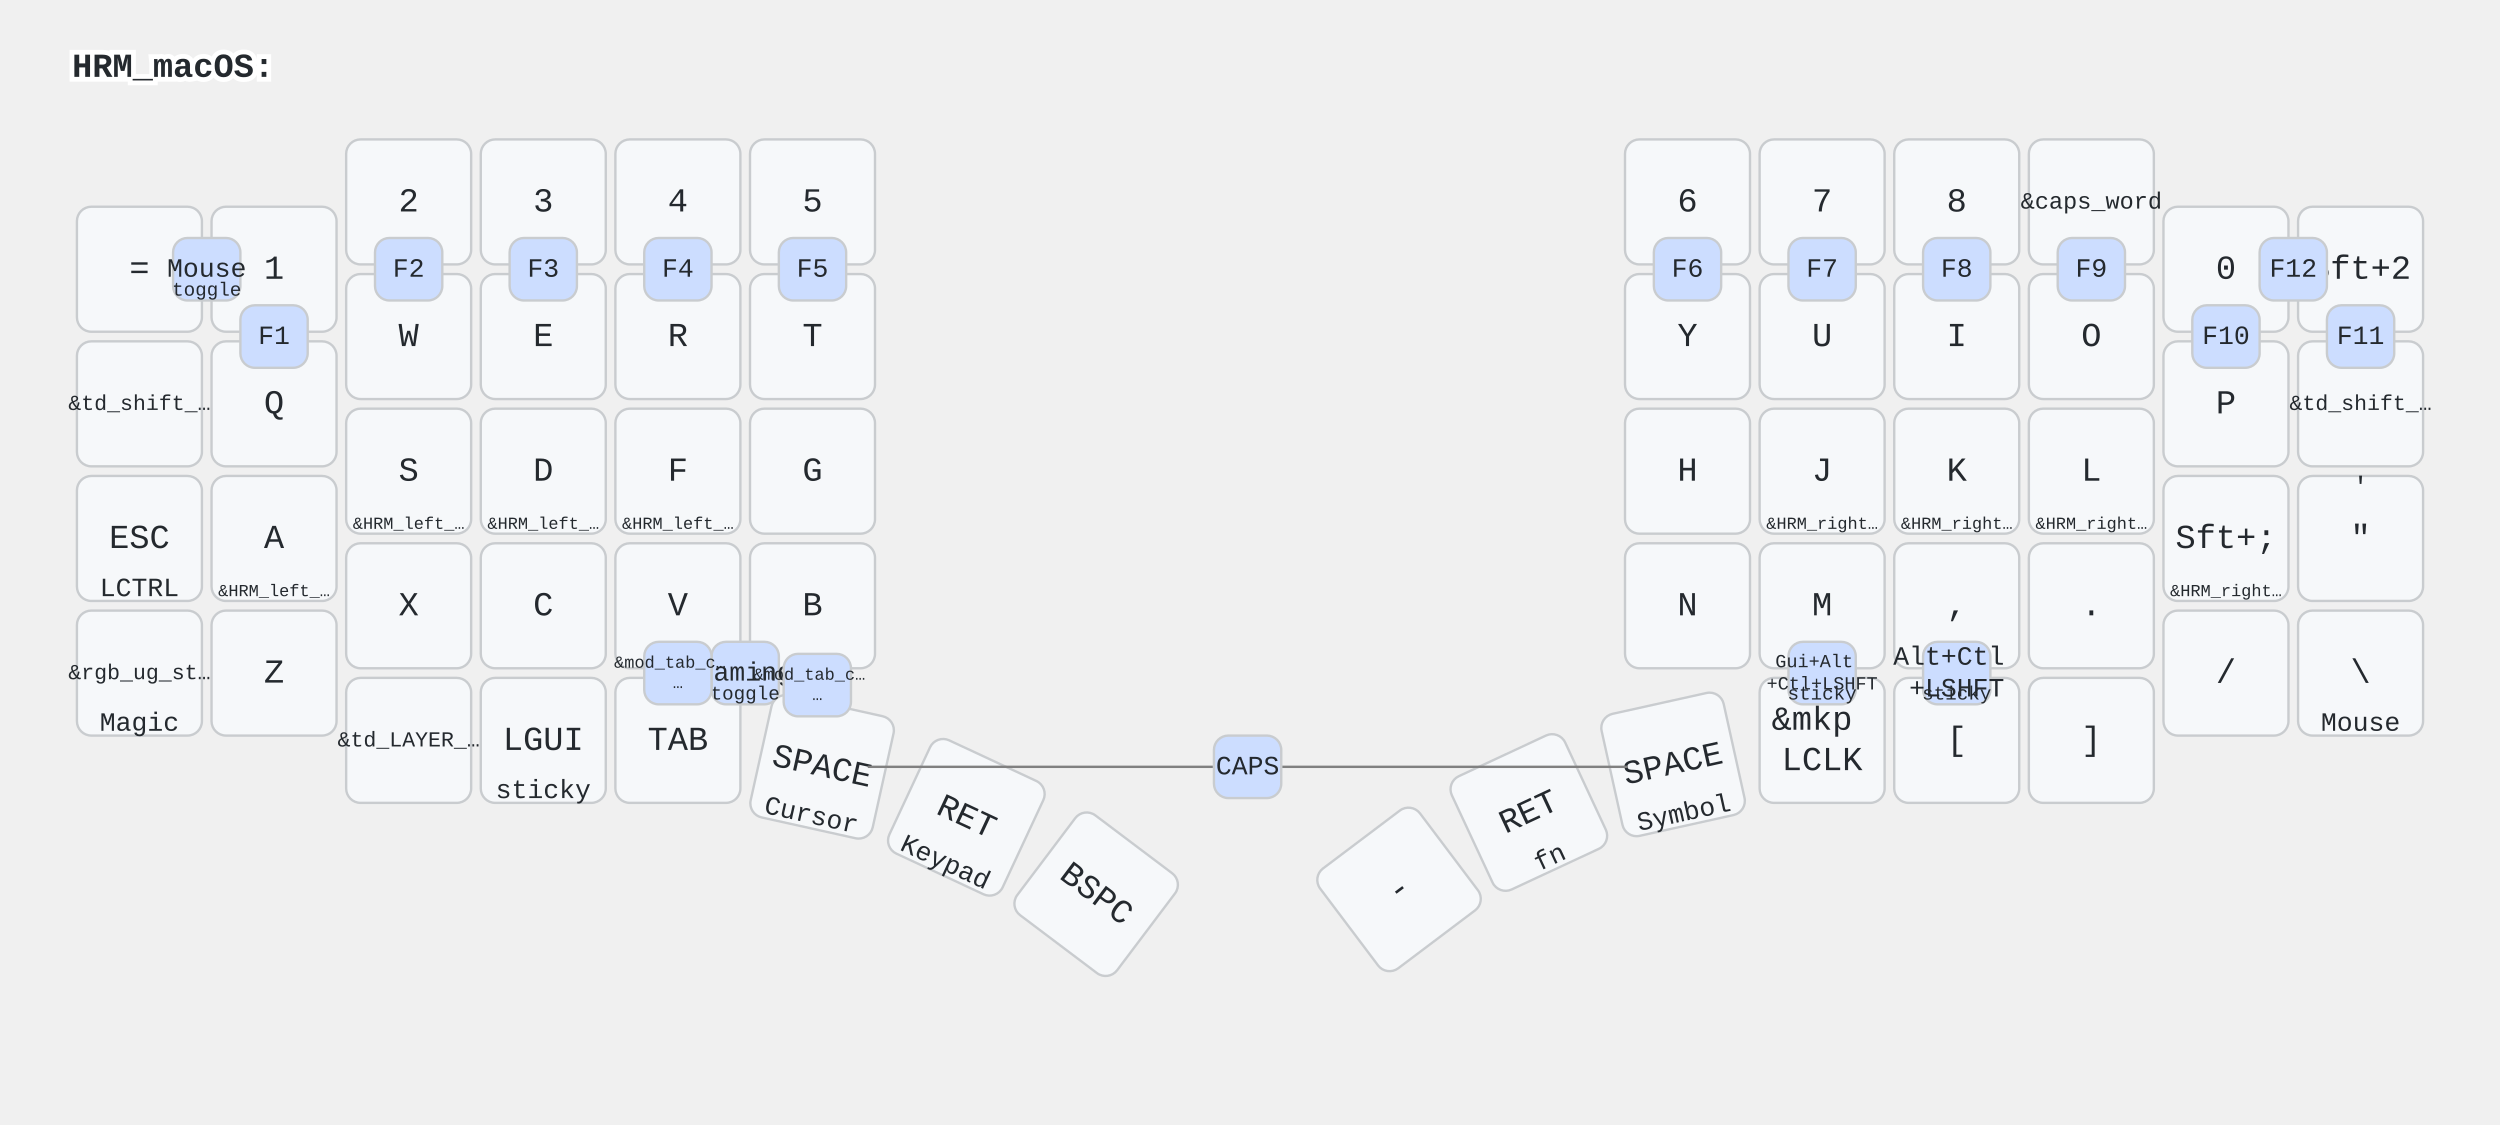
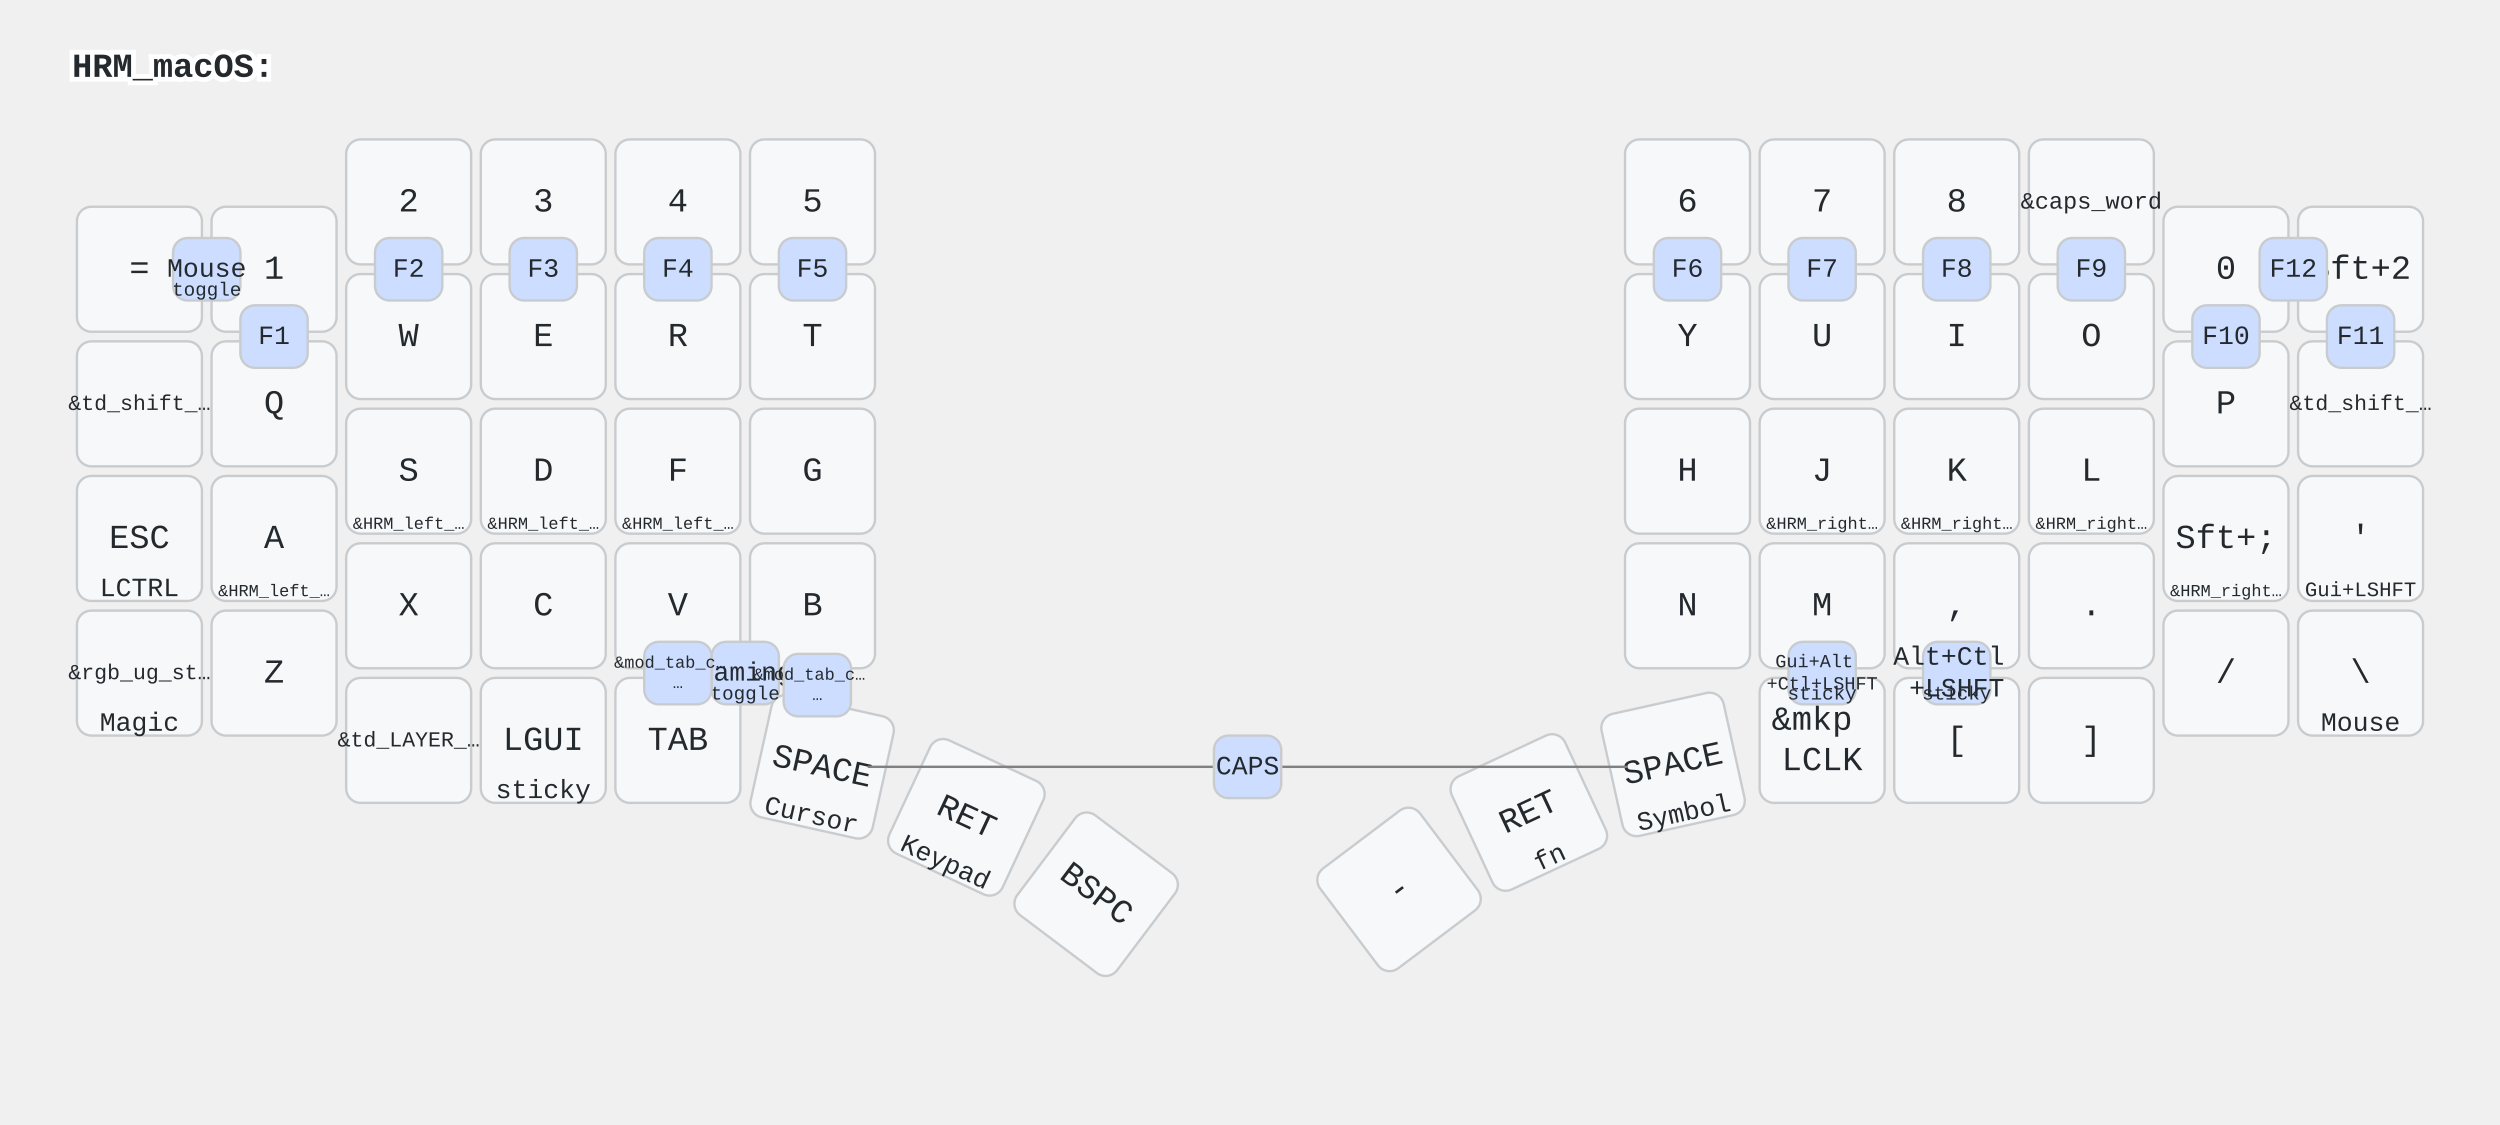
<svg xmlns="http://www.w3.org/2000/svg" width="1040" height="468" viewBox="0 0 1040 468" class="keymap">
  <style>/* inherit to force styles through use tags */
svg path {
    fill: inherit;
}

/* font and background color specifications */
svg.keymap {
    font-family: SFMono-Regular,Consolas,Liberation Mono,Menlo,monospace;
    font-size: 14px;
    font-kerning: normal;
    text-rendering: optimizeLegibility;
    fill: #24292e;
}

/* default key styling */
rect.key {
    fill: #f6f8fa;
}

rect.key, rect.combo {
    stroke: #c9cccf;
    stroke-width: 1;
}

/* default key side styling, only used is draw_key_sides is set */
rect.side {
    filter: brightness(90%);
}

/* color accent for combo boxes */
rect.combo, rect.combo-separate {
    fill: #cdf;
}

/* color accent for held keys */
rect.held, rect.combo.held {
    fill: #fdd;
}

/* color accent for ghost (optional) keys */
rect.ghost, rect.combo.ghost {
    stroke-dasharray: 4, 4;
    stroke-width: 2;
}

text {
    text-anchor: middle;
    dominant-baseline: middle;
}

/* styling for layer labels */
text.label {
    font-weight: bold;
    text-anchor: start;
    stroke: white;
    stroke-width: 4;
    paint-order: stroke;
}

/* styling for optional footer */
text.footer {
    text-anchor: end;
    dominant-baseline: auto;
    stroke: white;
    stroke-width: 4;
    paint-order: stroke;
}

/* styling for combo tap, and key non-tap label text */
text.combo, text.hold, text.shifted, text.left, text.right {
    font-size: 11px;
}

text.hold {
    text-anchor: middle;
    dominant-baseline: auto;
}

text.shifted {
    text-anchor: middle;
    dominant-baseline: hanging;
}

text.left {
    text-anchor: start;
}

text.right {
    text-anchor: end;
}

text.layer-activator {
    text-decoration: underline;
}

/* styling for hold/shifted label text in combo box */
text.combo.hold, text.combo.shifted, text.combo.left, text.combo.right {
    font-size: 8px;
}

/* lighter symbol for transparent keys */
text.trans {
    fill: #7b7e81;
}

/* styling for combo dendrons */
path.combo {
    stroke-width: 1;
    stroke: gray;
    fill: none;
}

/* Start Tabler Icons Cleanup */
/* cannot use height/width with glyphs */
.icon-tabler &gt; path {
    fill: inherit;
    stroke: inherit;
    stroke-width: 2;
}
/* hide tabler's default box */
.icon-tabler &gt; path[stroke="none"][fill="none"] {
    visibility: hidden;
}
/* End Tabler Icons Cleanup */
</style>
  <g transform="translate(30, 0)" class="layer-HRM_macOS">
    <text x="0" y="28" class="label" id="HRM_macOS">HRM_macOS:</text>
    <g transform="translate(0, 56)">
      <g transform="translate(28, 56)" class="key keypos-0">
        <rect rx="6" ry="6" x="-26" y="-26" width="52" height="52" class="key" />
        <text x="0" y="0" class="key tap">=</text>
      </g>
      <g transform="translate(84, 56)" class="key keypos-1">
        <rect rx="6" ry="6" x="-26" y="-26" width="52" height="52" class="key" />
        <text x="0" y="0" class="key tap">1</text>
      </g>
      <g transform="translate(140, 28)" class="key keypos-2">
        <rect rx="6" ry="6" x="-26" y="-26" width="52" height="52" class="key" />
        <text x="0" y="0" class="key tap">2</text>
      </g>
      <g transform="translate(196, 28)" class="key keypos-3">
        <rect rx="6" ry="6" x="-26" y="-26" width="52" height="52" class="key" />
        <text x="0" y="0" class="key tap">3</text>
      </g>
      <g transform="translate(252, 28)" class="key keypos-4">
        <rect rx="6" ry="6" x="-26" y="-26" width="52" height="52" class="key" />
        <text x="0" y="0" class="key tap">4</text>
      </g>
      <g transform="translate(308, 28)" class="key keypos-5">
        <rect rx="6" ry="6" x="-26" y="-26" width="52" height="52" class="key" />
        <text x="0" y="0" class="key tap">5</text>
      </g>
      <g transform="translate(672, 28)" class="key keypos-6">
        <rect rx="6" ry="6" x="-26" y="-26" width="52" height="52" class="key" />
        <text x="0" y="0" class="key tap">6</text>
      </g>
      <g transform="translate(728, 28)" class="key keypos-7">
        <rect rx="6" ry="6" x="-26" y="-26" width="52" height="52" class="key" />
        <text x="0" y="0" class="key tap">7</text>
      </g>
      <g transform="translate(784, 28)" class="key keypos-8">
        <rect rx="6" ry="6" x="-26" y="-26" width="52" height="52" class="key" />
        <text x="0" y="0" class="key tap">8</text>
      </g>
      <g transform="translate(840, 28)" class="key keypos-9">
        <rect rx="6" ry="6" x="-26" y="-26" width="52" height="52" class="key" />
        <text x="0" y="0" class="key tap">
          <tspan style="font-size: 70%">&amp;caps_word</tspan>
        </text>
      </g>
      <g transform="translate(896, 56)" class="key keypos-10">
        <rect rx="6" ry="6" x="-26" y="-26" width="52" height="52" class="key" />
        <text x="0" y="0" class="key tap">0</text>
      </g>
      <g transform="translate(952, 56)" class="key keypos-11">
        <rect rx="6" ry="6" x="-26" y="-26" width="52" height="52" class="key" />
        <text x="0" y="0" class="key tap">Sft+2</text>
      </g>
      <g transform="translate(28, 112)" class="key keypos-12">
        <rect rx="6" ry="6" x="-26" y="-26" width="52" height="52" class="key" />
        <text x="0" y="0" class="key tap">
          <tspan style="font-size: 64%">&amp;td_shift_…</tspan>
        </text>
      </g>
      <g transform="translate(84, 112)" class="key keypos-13">
        <rect rx="6" ry="6" x="-26" y="-26" width="52" height="52" class="key" />
        <text x="0" y="0" class="key tap">Q</text>
      </g>
      <g transform="translate(140, 84)" class="key keypos-14">
        <rect rx="6" ry="6" x="-26" y="-26" width="52" height="52" class="key" />
        <text x="0" y="0" class="key tap">W</text>
      </g>
      <g transform="translate(196, 84)" class="key keypos-15">
        <rect rx="6" ry="6" x="-26" y="-26" width="52" height="52" class="key" />
        <text x="0" y="0" class="key tap">E</text>
      </g>
      <g transform="translate(252, 84)" class="key keypos-16">
        <rect rx="6" ry="6" x="-26" y="-26" width="52" height="52" class="key" />
        <text x="0" y="0" class="key tap">R</text>
      </g>
      <g transform="translate(308, 84)" class="key keypos-17">
        <rect rx="6" ry="6" x="-26" y="-26" width="52" height="52" class="key" />
        <text x="0" y="0" class="key tap">T</text>
      </g>
      <g transform="translate(672, 84)" class="key keypos-18">
        <rect rx="6" ry="6" x="-26" y="-26" width="52" height="52" class="key" />
        <text x="0" y="0" class="key tap">Y</text>
      </g>
      <g transform="translate(728, 84)" class="key keypos-19">
        <rect rx="6" ry="6" x="-26" y="-26" width="52" height="52" class="key" />
        <text x="0" y="0" class="key tap">U</text>
      </g>
      <g transform="translate(784, 84)" class="key keypos-20">
        <rect rx="6" ry="6" x="-26" y="-26" width="52" height="52" class="key" />
        <text x="0" y="0" class="key tap">I</text>
      </g>
      <g transform="translate(840, 84)" class="key keypos-21">
        <rect rx="6" ry="6" x="-26" y="-26" width="52" height="52" class="key" />
        <text x="0" y="0" class="key tap">O</text>
      </g>
      <g transform="translate(896, 112)" class="key keypos-22">
        <rect rx="6" ry="6" x="-26" y="-26" width="52" height="52" class="key" />
        <text x="0" y="0" class="key tap">P</text>
      </g>
      <g transform="translate(952, 112)" class="key keypos-23">
        <rect rx="6" ry="6" x="-26" y="-26" width="52" height="52" class="key" />
        <text x="0" y="0" class="key tap">
          <tspan style="font-size: 64%">&amp;td_shift_…</tspan>
        </text>
      </g>
      <g transform="translate(28, 168)" class="key keypos-24">
        <rect rx="6" ry="6" x="-26" y="-26" width="52" height="52" class="key" />
        <text x="0" y="0" class="key tap">ESC</text>
        <text x="0" y="24" class="key hold">LCTRL</text>
      </g>
      <g transform="translate(84, 168)" class="key keypos-25">
        <rect rx="6" ry="6" x="-26" y="-26" width="52" height="52" class="key" />
        <text x="0" y="0" class="key tap">A</text>
        <text x="0" y="24" class="key hold">
          <tspan style="font-size: 64%">&amp;HRM_left_…</tspan>
        </text>
      </g>
      <g transform="translate(140, 140)" class="key keypos-26">
        <rect rx="6" ry="6" x="-26" y="-26" width="52" height="52" class="key" />
        <text x="0" y="0" class="key tap">S</text>
        <text x="0" y="24" class="key hold">
          <tspan style="font-size: 64%">&amp;HRM_left_…</tspan>
        </text>
      </g>
      <g transform="translate(196, 140)" class="key keypos-27">
        <rect rx="6" ry="6" x="-26" y="-26" width="52" height="52" class="key" />
        <text x="0" y="0" class="key tap">D</text>
        <text x="0" y="24" class="key hold">
          <tspan style="font-size: 64%">&amp;HRM_left_…</tspan>
        </text>
      </g>
      <g transform="translate(252, 140)" class="key keypos-28">
        <rect rx="6" ry="6" x="-26" y="-26" width="52" height="52" class="key" />
        <text x="0" y="0" class="key tap">F</text>
        <text x="0" y="24" class="key hold">
          <tspan style="font-size: 64%">&amp;HRM_left_…</tspan>
        </text>
      </g>
      <g transform="translate(308, 140)" class="key keypos-29">
        <rect rx="6" ry="6" x="-26" y="-26" width="52" height="52" class="key" />
        <text x="0" y="0" class="key tap">G</text>
      </g>
      <g transform="translate(672, 140)" class="key keypos-30">
        <rect rx="6" ry="6" x="-26" y="-26" width="52" height="52" class="key" />
        <text x="0" y="0" class="key tap">H</text>
      </g>
      <g transform="translate(728, 140)" class="key keypos-31">
        <rect rx="6" ry="6" x="-26" y="-26" width="52" height="52" class="key" />
        <text x="0" y="0" class="key tap">J</text>
        <text x="0" y="24" class="key hold">
          <tspan style="font-size: 64%">&amp;HRM_right…</tspan>
        </text>
      </g>
      <g transform="translate(784, 140)" class="key keypos-32">
        <rect rx="6" ry="6" x="-26" y="-26" width="52" height="52" class="key" />
        <text x="0" y="0" class="key tap">K</text>
        <text x="0" y="24" class="key hold">
          <tspan style="font-size: 64%">&amp;HRM_right…</tspan>
        </text>
      </g>
      <g transform="translate(840, 140)" class="key keypos-33">
        <rect rx="6" ry="6" x="-26" y="-26" width="52" height="52" class="key" />
        <text x="0" y="0" class="key tap">L</text>
        <text x="0" y="24" class="key hold">
          <tspan style="font-size: 64%">&amp;HRM_right…</tspan>
        </text>
      </g>
      <g transform="translate(896, 168)" class="key keypos-34">
        <rect rx="6" ry="6" x="-26" y="-26" width="52" height="52" class="key" />
        <text x="0" y="0" class="key tap">Sft+;</text>
        <text x="0" y="24" class="key hold">
          <tspan style="font-size: 64%">&amp;HRM_right…</tspan>
        </text>
      </g>
      <g transform="translate(952, 168)" class="key keypos-35">
        <rect rx="6" ry="6" x="-26" y="-26" width="52" height="52" class="key" />
-         <text x="0" y="0" class="key tap">"</text>
-         <text x="0" y="-24" class="key shifted">'</text>
+         <text x="0" y="0" class="key tap">'</text>
+         <text x="0" y="24" class="key hold">
+           <tspan style="font-size: 78%">Gui+LSHFT</tspan>
+         </text>
      </g>
      <g transform="translate(28, 224)" class="key keypos-36">
        <rect rx="6" ry="6" x="-26" y="-26" width="52" height="52" class="key" />
        <text x="0" y="0" class="key tap">
          <tspan style="font-size: 64%">&amp;rgb_ug_st…</tspan>
        </text>
        <text x="0" y="24" class="key hold">Magic</text>
      </g>
      <g transform="translate(84, 224)" class="key keypos-37">
        <rect rx="6" ry="6" x="-26" y="-26" width="52" height="52" class="key" />
        <text x="0" y="0" class="key tap">Z</text>
      </g>
      <g transform="translate(140, 196)" class="key keypos-38">
        <rect rx="6" ry="6" x="-26" y="-26" width="52" height="52" class="key" />
        <text x="0" y="0" class="key tap">X</text>
      </g>
      <g transform="translate(196, 196)" class="key keypos-39">
        <rect rx="6" ry="6" x="-26" y="-26" width="52" height="52" class="key" />
        <text x="0" y="0" class="key tap">C</text>
      </g>
      <g transform="translate(252, 196)" class="key keypos-40">
        <rect rx="6" ry="6" x="-26" y="-26" width="52" height="52" class="key" />
        <text x="0" y="0" class="key tap">V</text>
      </g>
      <g transform="translate(308, 196)" class="key keypos-41">
        <rect rx="6" ry="6" x="-26" y="-26" width="52" height="52" class="key" />
        <text x="0" y="0" class="key tap">B</text>
      </g>
      <g transform="translate(672, 196)" class="key keypos-42">
        <rect rx="6" ry="6" x="-26" y="-26" width="52" height="52" class="key" />
        <text x="0" y="0" class="key tap">N</text>
      </g>
      <g transform="translate(728, 196)" class="key keypos-43">
        <rect rx="6" ry="6" x="-26" y="-26" width="52" height="52" class="key" />
        <text x="0" y="0" class="key tap">M</text>
      </g>
      <g transform="translate(784, 196)" class="key keypos-44">
        <rect rx="6" ry="6" x="-26" y="-26" width="52" height="52" class="key" />
        <text x="0" y="0" class="key tap">,</text>
      </g>
      <g transform="translate(840, 196)" class="key keypos-45">
        <rect rx="6" ry="6" x="-26" y="-26" width="52" height="52" class="key" />
        <text x="0" y="0" class="key tap">.</text>
      </g>
      <g transform="translate(896, 224)" class="key keypos-46">
        <rect rx="6" ry="6" x="-26" y="-26" width="52" height="52" class="key" />
        <text x="0" y="0" class="key tap">/</text>
      </g>
      <g transform="translate(952, 224)" class="key keypos-47">
        <rect rx="6" ry="6" x="-26" y="-26" width="52" height="52" class="key" />
        <text x="0" y="0" class="key tap">\</text>
        <text x="0" y="24" class="key hold">Mouse</text>
      </g>
      <g transform="translate(140, 252)" class="key keypos-48">
        <rect rx="6" ry="6" x="-26" y="-26" width="52" height="52" class="key" />
        <text x="0" y="0" class="key tap">
          <tspan style="font-size: 64%">&amp;td_LAYER_…</tspan>
        </text>
      </g>
      <g transform="translate(196, 252)" class="key keypos-49">
        <rect rx="6" ry="6" x="-26" y="-26" width="52" height="52" class="key" />
        <text x="0" y="0" class="key tap">LGUI</text>
        <text x="0" y="24" class="key hold">sticky</text>
      </g>
      <g transform="translate(252, 252)" class="key keypos-50">
        <rect rx="6" ry="6" x="-26" y="-26" width="52" height="52" class="key" />
        <text x="0" y="0" class="key tap">TAB</text>
      </g>
      <g transform="translate(728, 252)" class="key keypos-51">
        <rect rx="6" ry="6" x="-26" y="-26" width="52" height="52" class="key" />
        <text x="0" y="0" class="key tap">
          <tspan x="0" dy="-0.6em">&amp;mkp</tspan>
          <tspan x="0" dy="1.2em">LCLK</tspan>
        </text>
      </g>
      <g transform="translate(784, 252)" class="key keypos-52">
        <rect rx="6" ry="6" x="-26" y="-26" width="52" height="52" class="key" />
        <text x="0" y="0" class="key tap">[</text>
      </g>
      <g transform="translate(840, 252)" class="key keypos-53">
        <rect rx="6" ry="6" x="-26" y="-26" width="52" height="52" class="key" />
        <text x="0" y="0" class="key tap">]</text>
      </g>
      <g transform="translate(312, 263) rotate(12.5)" class="key keypos-54">
        <rect rx="6" ry="6" x="-26" y="-26" width="52" height="52" class="key" />
        <text x="0" y="0" class="key tap">SPACE</text>
        <text x="0" y="24" class="key hold">Cursor</text>
      </g>
      <g transform="translate(372, 284) rotate(25.0)" class="key keypos-55">
        <rect rx="6" ry="6" x="-26" y="-26" width="52" height="52" class="key" />
        <text x="0" y="0" class="key tap">RET</text>
        <text x="0" y="24" class="key hold">Keypad</text>
      </g>
      <g transform="translate(426, 316) rotate(37.0)" class="key keypos-56">
        <rect rx="6" ry="6" x="-26" y="-26" width="52" height="52" class="key" />
        <text x="0" y="0" class="key tap">BSPC</text>
      </g>
      <g transform="translate(552, 314) rotate(-37.0)" class="key keypos-57">
        <rect rx="6" ry="6" x="-26" y="-26" width="52" height="52" class="key" />
        <text x="0" y="0" class="key tap">-</text>
      </g>
      <g transform="translate(606, 282) rotate(-25.0)" class="key keypos-58">
        <rect rx="6" ry="6" x="-26" y="-26" width="52" height="52" class="key" />
        <text x="0" y="0" class="key tap">RET</text>
        <text x="0" y="24" class="key hold">fn</text>
      </g>
      <g transform="translate(666, 262) rotate(-12.5)" class="key keypos-59">
        <rect rx="6" ry="6" x="-26" y="-26" width="52" height="52" class="key" />
        <text x="0" y="0" class="key tap">SPACE</text>
        <text x="0" y="24" class="key hold">Symbol</text>
      </g>
      <g class="combo combopos-0">
        <rect rx="6" ry="6" x="714" y="211" width="28" height="26" class="combo" />
        <text x="728" y="224" class="combo tap">
          <tspan x="728" dy="-0.6em" style="font-size: 70%">Gui+Alt</tspan>
          <tspan x="728" dy="1.2em" style="font-size: 70%">+Ctl+LSHFT</tspan>
        </text>
        <text x="728" y="235" class="combo hold">sticky</text>
      </g>
      <g class="combo combopos-1">
        <rect rx="6" ry="6" x="770" y="211" width="28" height="26" class="combo" />
        <text x="784" y="224" class="combo tap">
          <tspan x="784" dy="-0.6em">Alt+Ctl</tspan>
          <tspan x="784" dy="1.2em">+LSHFT</tspan>
        </text>
        <text x="784" y="235" class="combo hold">sticky</text>
      </g>
      <g class="combo combopos-2">
        <rect rx="6" ry="6" x="266" y="211" width="28" height="26" class="combo" />
        <text x="280" y="224" class="combo tap">Gaming</text>
        <text x="280" y="235" class="combo hold">toggle</text>
      </g>
      <g class="combo combopos-3">
        <path d="M489,263 l-158,0" class="combo" />
        <path d="M489,263 l158,0" class="combo" />
        <rect rx="6" ry="6" x="475" y="250" width="28" height="26" class="combo" />
        <text x="489" y="263" class="combo tap">CAPS</text>
      </g>
      <g class="combo combopos-4">
        <rect rx="6" ry="6" x="296" y="216" width="28" height="26" class="combo" />
        <text x="310" y="229" class="combo tap">
          <tspan x="310" dy="-0.6em" style="font-size: 64%">&amp;mod_tab_c…</tspan>
          <tspan x="310" dy="1.2em" style="font-size: 64%">…</tspan>
        </text>
      </g>
      <g class="combo combopos-5">
        <rect rx="6" ry="6" x="238" y="211" width="28" height="26" class="combo" />
        <text x="252" y="224" class="combo tap">
          <tspan x="252" dy="-0.6em" style="font-size: 64%">&amp;mod_tab_c…</tspan>
          <tspan x="252" dy="1.2em" style="font-size: 64%">…</tspan>
        </text>
      </g>
      <g class="combo combopos-6">
        <rect rx="6" ry="6" x="70" y="71" width="28" height="26" class="combo" />
        <text x="84" y="84" class="combo tap">F1</text>
      </g>
      <g class="combo combopos-7">
        <rect rx="6" ry="6" x="882" y="71" width="28" height="26" class="combo" />
        <text x="896" y="84" class="combo tap">F10</text>
      </g>
      <g class="combo combopos-8">
        <rect rx="6" ry="6" x="938" y="71" width="28" height="26" class="combo" />
        <text x="952" y="84" class="combo tap">F11</text>
      </g>
      <g class="combo combopos-9">
        <rect rx="6" ry="6" x="910" y="43" width="28" height="26" class="combo" />
        <text x="924" y="56" class="combo tap">F12</text>
      </g>
      <g class="combo combopos-10">
        <rect rx="6" ry="6" x="126" y="43" width="28" height="26" class="combo" />
        <text x="140" y="56" class="combo tap">F2</text>
      </g>
      <g class="combo combopos-11">
        <rect rx="6" ry="6" x="182" y="43" width="28" height="26" class="combo" />
        <text x="196" y="56" class="combo tap">F3</text>
      </g>
      <g class="combo combopos-12">
        <rect rx="6" ry="6" x="238" y="43" width="28" height="26" class="combo" />
        <text x="252" y="56" class="combo tap">F4</text>
      </g>
      <g class="combo combopos-13">
        <rect rx="6" ry="6" x="294" y="43" width="28" height="26" class="combo" />
        <text x="308" y="56" class="combo tap">F5</text>
      </g>
      <g class="combo combopos-14">
        <rect rx="6" ry="6" x="658" y="43" width="28" height="26" class="combo" />
        <text x="672" y="56" class="combo tap">F6</text>
      </g>
      <g class="combo combopos-15">
        <rect rx="6" ry="6" x="714" y="43" width="28" height="26" class="combo" />
        <text x="728" y="56" class="combo tap">F7</text>
      </g>
      <g class="combo combopos-16">
        <rect rx="6" ry="6" x="770" y="43" width="28" height="26" class="combo" />
        <text x="784" y="56" class="combo tap">F8</text>
      </g>
      <g class="combo combopos-17">
        <rect rx="6" ry="6" x="826" y="43" width="28" height="26" class="combo" />
        <text x="840" y="56" class="combo tap">F9</text>
      </g>
      <g class="combo combopos-18">
        <rect rx="6" ry="6" x="42" y="43" width="28" height="26" class="combo" />
        <text x="56" y="56" class="combo tap">Mouse</text>
        <text x="56" y="67" class="combo hold">toggle</text>
      </g>
    </g>
  </g>
</svg>
